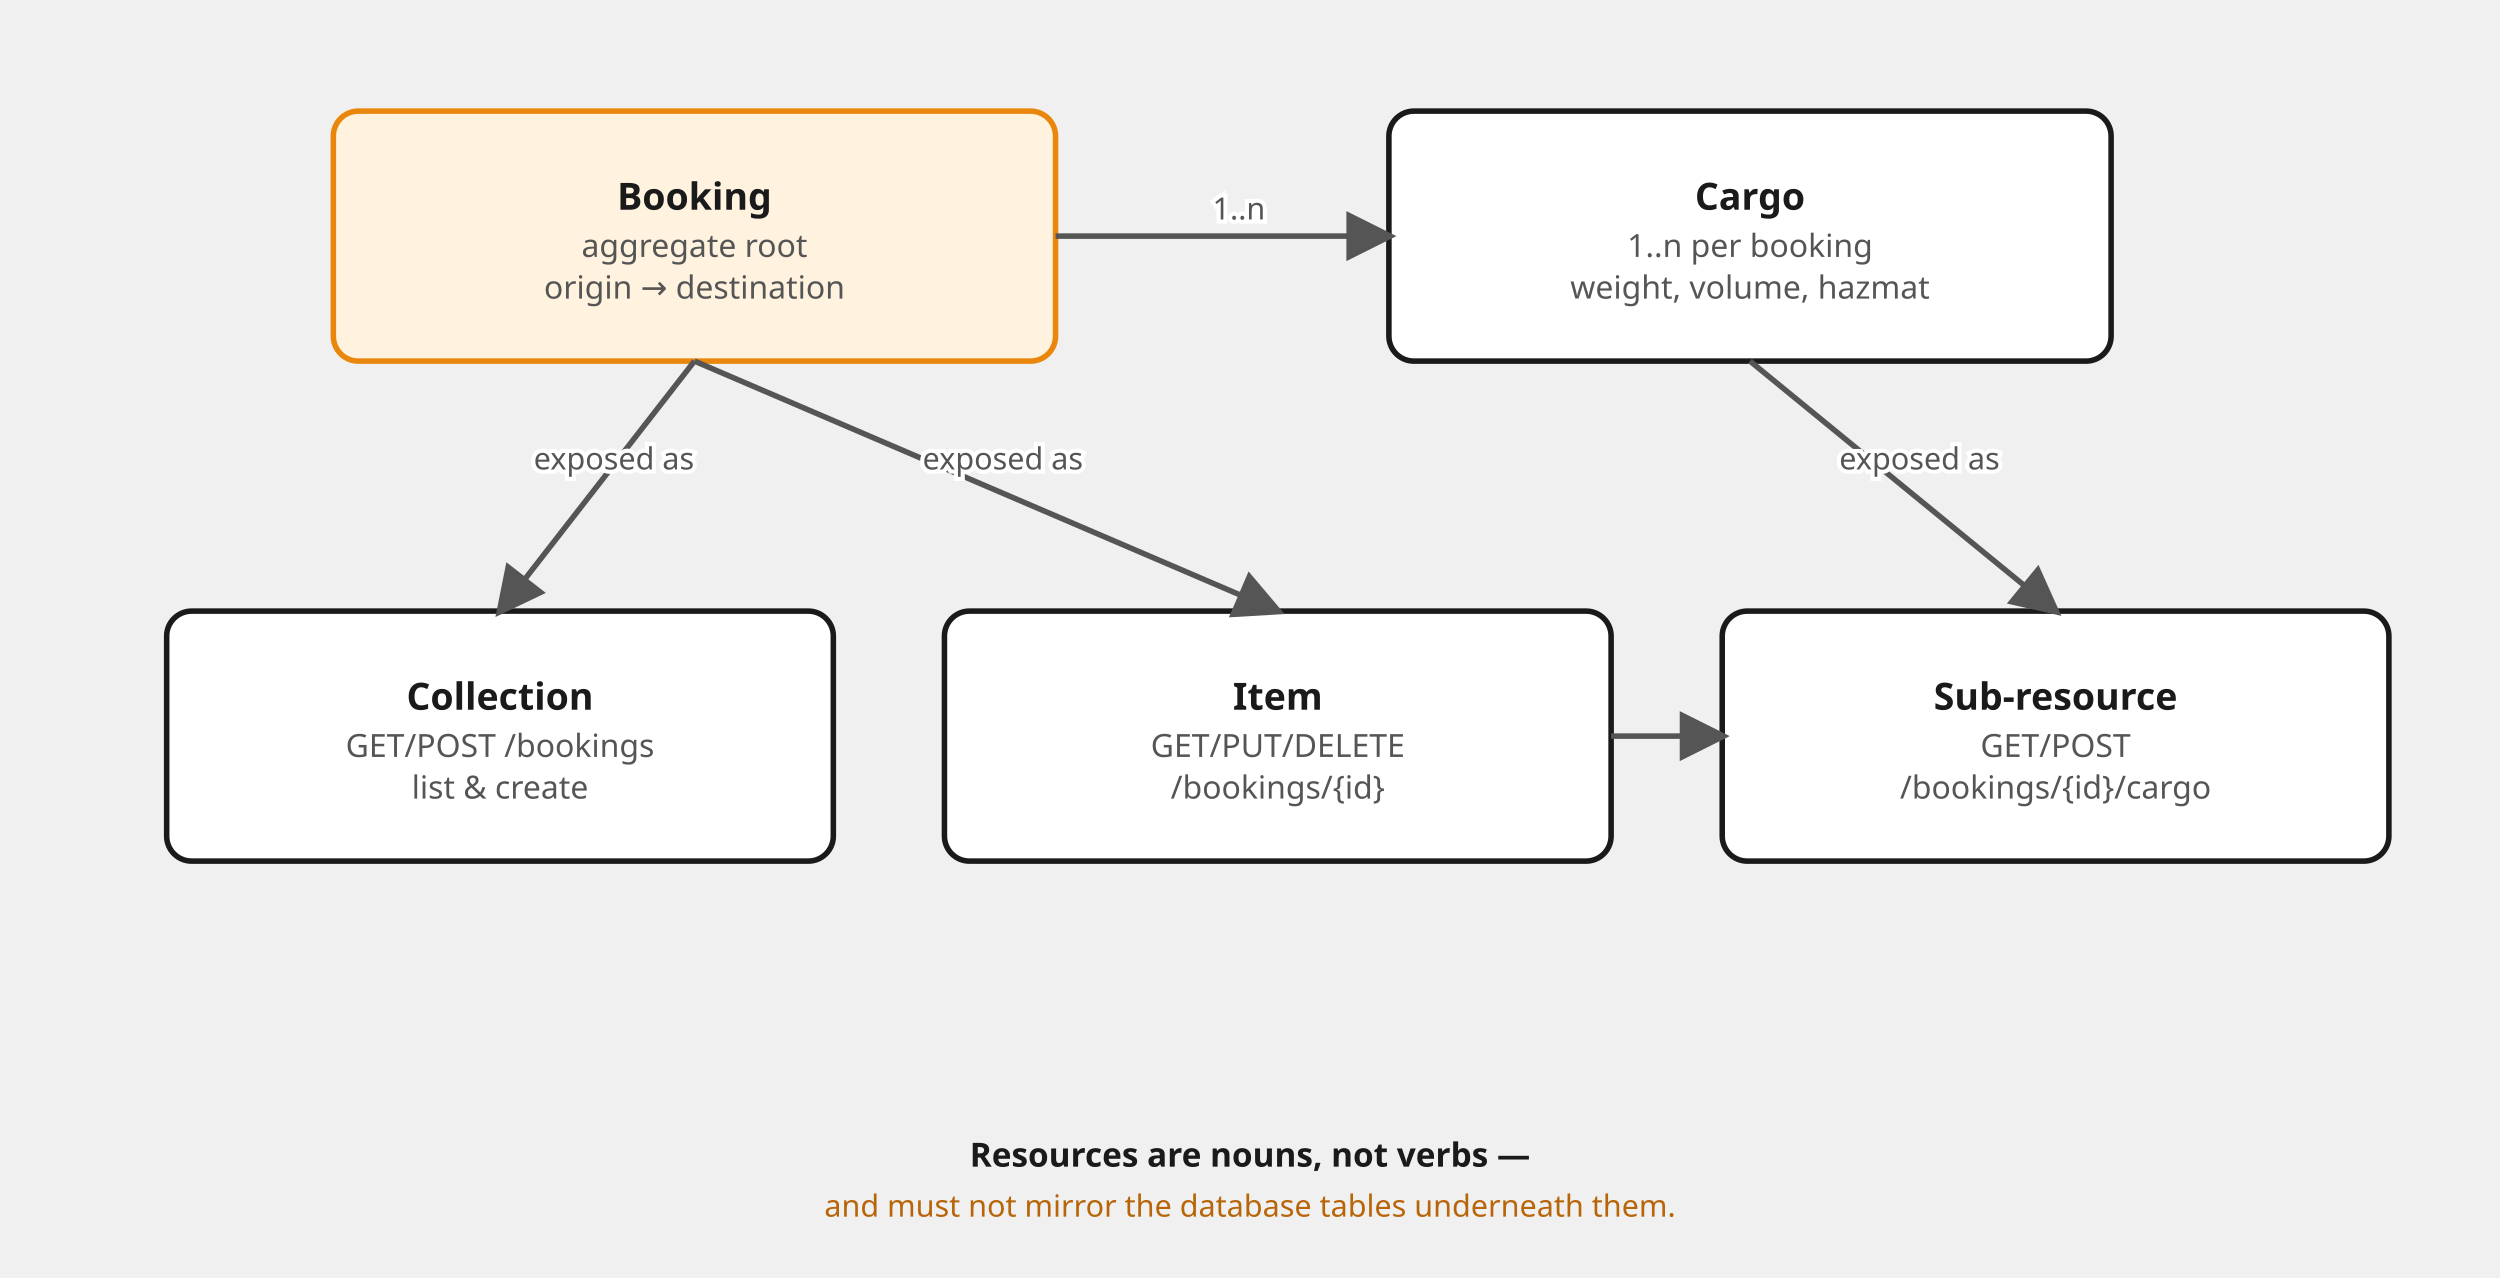
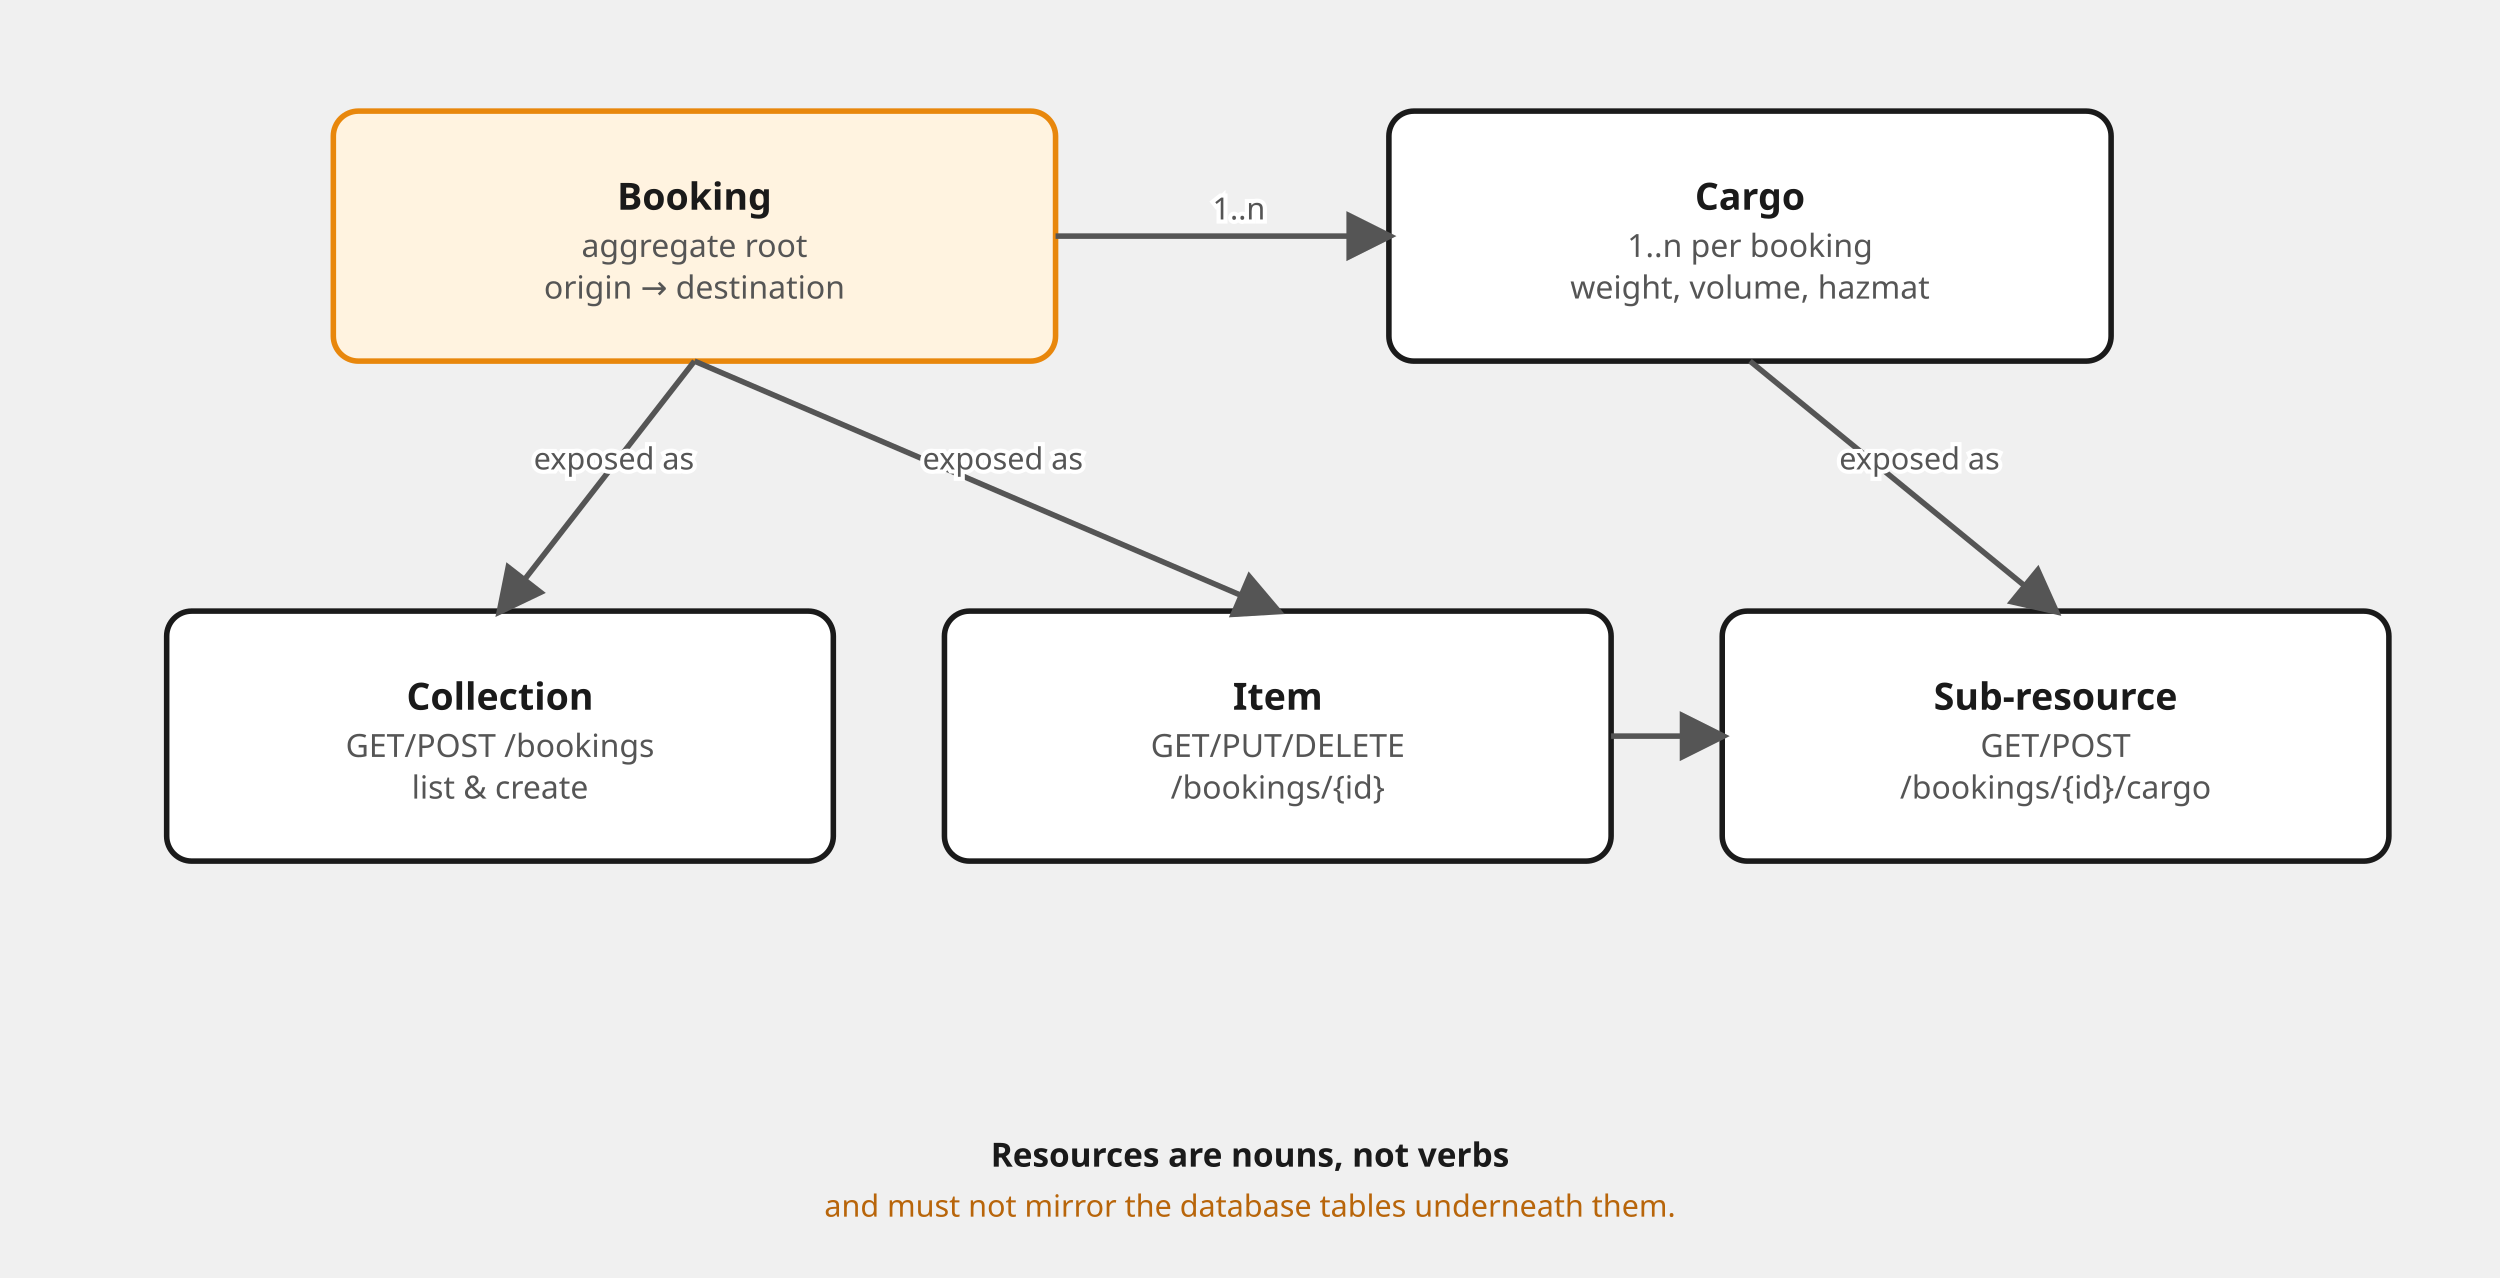
<svg xmlns="http://www.w3.org/2000/svg" viewBox="0 0 900 460" font-family="'Red Hat Text', system-ui, sans-serif" role="img">
  <defs>
    <marker id="a" viewBox="0 0 10 10" refX="8.5" refY="5" markerWidth="9" markerHeight="9" orient="auto-start-reverse">
      <path d="M0,0 L10,5 L0,10 z" fill="#555" />
    </marker>
    <marker id="am" viewBox="0 0 10 10" refX="8.5" refY="5" markerWidth="9" markerHeight="9" orient="auto-start-reverse">
      <path d="M0,0 L10,5 L0,10 z" fill="#e8870c" />
    </marker>
  </defs>
  <rect x="120" y="40" width="260" height="90" rx="9" fill="#fff3e0" stroke="#e8870c" stroke-width="2" />
  <text x="250.0" y="75.5" font-size="13.5" font-weight="700" fill="#1a1a1a" text-anchor="middle">Booking</text>
  <text x="250.0" y="92.5" font-size="11.5" fill="#555555" text-anchor="middle">aggregate root</text>
  <text x="250.0" y="107.5" font-size="11.5" fill="#555555" text-anchor="middle">origin → destination</text>
  <rect x="500" y="40" width="260" height="90" rx="9" fill="#ffffff" stroke="#1a1a1a" stroke-width="2" />
  <text x="630.0" y="75.5" font-size="13.5" font-weight="700" fill="#1a1a1a" text-anchor="middle">Cargo</text>
  <text x="630.0" y="92.5" font-size="11.5" fill="#555555" text-anchor="middle">1..n per booking</text>
  <text x="630.0" y="107.5" font-size="11.5" fill="#555555" text-anchor="middle">weight, volume, hazmat</text>
  <rect x="60" y="220" width="240" height="90" rx="9" fill="#ffffff" stroke="#1a1a1a" stroke-width="2" />
  <text x="180.0" y="255.5" font-size="13.5" font-weight="700" fill="#1a1a1a" text-anchor="middle">Collection</text>
  <text x="180.0" y="272.5" font-size="11.5" fill="#555555" text-anchor="middle">GET/POST /bookings</text>
  <text x="180.0" y="287.5" font-size="11.5" fill="#555555" text-anchor="middle">list &amp; create</text>
  <rect x="340" y="220" width="240" height="90" rx="9" fill="#ffffff" stroke="#1a1a1a" stroke-width="2" />
  <text x="460.0" y="255.5" font-size="13.5" font-weight="700" fill="#1a1a1a" text-anchor="middle">Item</text>
  <text x="460.0" y="272.5" font-size="11.5" fill="#555555" text-anchor="middle">GET/PUT/DELETE</text>
  <text x="460.0" y="287.5" font-size="11.5" fill="#555555" text-anchor="middle">/bookings/{id}</text>
  <rect x="620" y="220" width="240" height="90" rx="9" fill="#ffffff" stroke="#1a1a1a" stroke-width="2" />
  <text x="740.0" y="255.5" font-size="13.5" font-weight="700" fill="#1a1a1a" text-anchor="middle">Sub-resource</text>
  <text x="740.0" y="272.5" font-size="11.5" fill="#555555" text-anchor="middle">GET/POST</text>
  <text x="740.0" y="287.5" font-size="11.5" fill="#555555" text-anchor="middle">/bookings/{id}/cargo</text>
  <path d="M380,85 L500,85" fill="none" stroke="#555" stroke-width="2" marker-end="url(#a)" />
  <text x="446.0" y="79.0" font-size="11" fill="#ffffff" stroke="#ffffff" stroke-width="3" paint-order="stroke" text-anchor="middle">1..n</text>
  <text x="446.0" y="79.0" font-size="11" fill="#555" text-anchor="middle">1..n</text>
  <path d="M250,130 L180,220" fill="none" stroke="#555" stroke-width="2" marker-end="url(#a)" />
  <text x="221.0" y="169.0" font-size="11" fill="#ffffff" stroke="#ffffff" stroke-width="3" paint-order="stroke" text-anchor="middle">exposed as</text>
  <text x="221.0" y="169.0" font-size="11" fill="#555" text-anchor="middle">exposed as</text>
  <path d="M250,130 L460,220" fill="none" stroke="#555" stroke-width="2" marker-end="url(#a)" />
  <text x="361.0" y="169.0" font-size="11" fill="#ffffff" stroke="#ffffff" stroke-width="3" paint-order="stroke" text-anchor="middle">exposed as</text>
  <text x="361.0" y="169.0" font-size="11" fill="#555" text-anchor="middle">exposed as</text>
  <path d="M630,130 L740,220" fill="none" stroke="#555" stroke-width="2" marker-end="url(#a)" />
  <text x="691.0" y="169.0" font-size="11" fill="#ffffff" stroke="#ffffff" stroke-width="3" paint-order="stroke" text-anchor="middle">exposed as</text>
  <text x="691.0" y="169.0" font-size="11" fill="#555" text-anchor="middle">exposed as</text>
  <path d="M580,265 L620,265" fill="none" stroke="#555" stroke-width="2" marker-end="url(#a)" />
-   <text x="450" y="420" font-size="12" fill="#1a1a1a" text-anchor="middle" font-weight="700">Resources are nouns, not verbs —</text>
+   <text x="450" y="420" font-size="12" fill="#1a1a1a" text-anchor="middle" font-weight="700">Resources are nouns, not verbs</text>
  <text x="450" y="438" font-size="11" fill="#b8650a" text-anchor="middle">and must not mirror the database tables underneath them.</text>
</svg>
